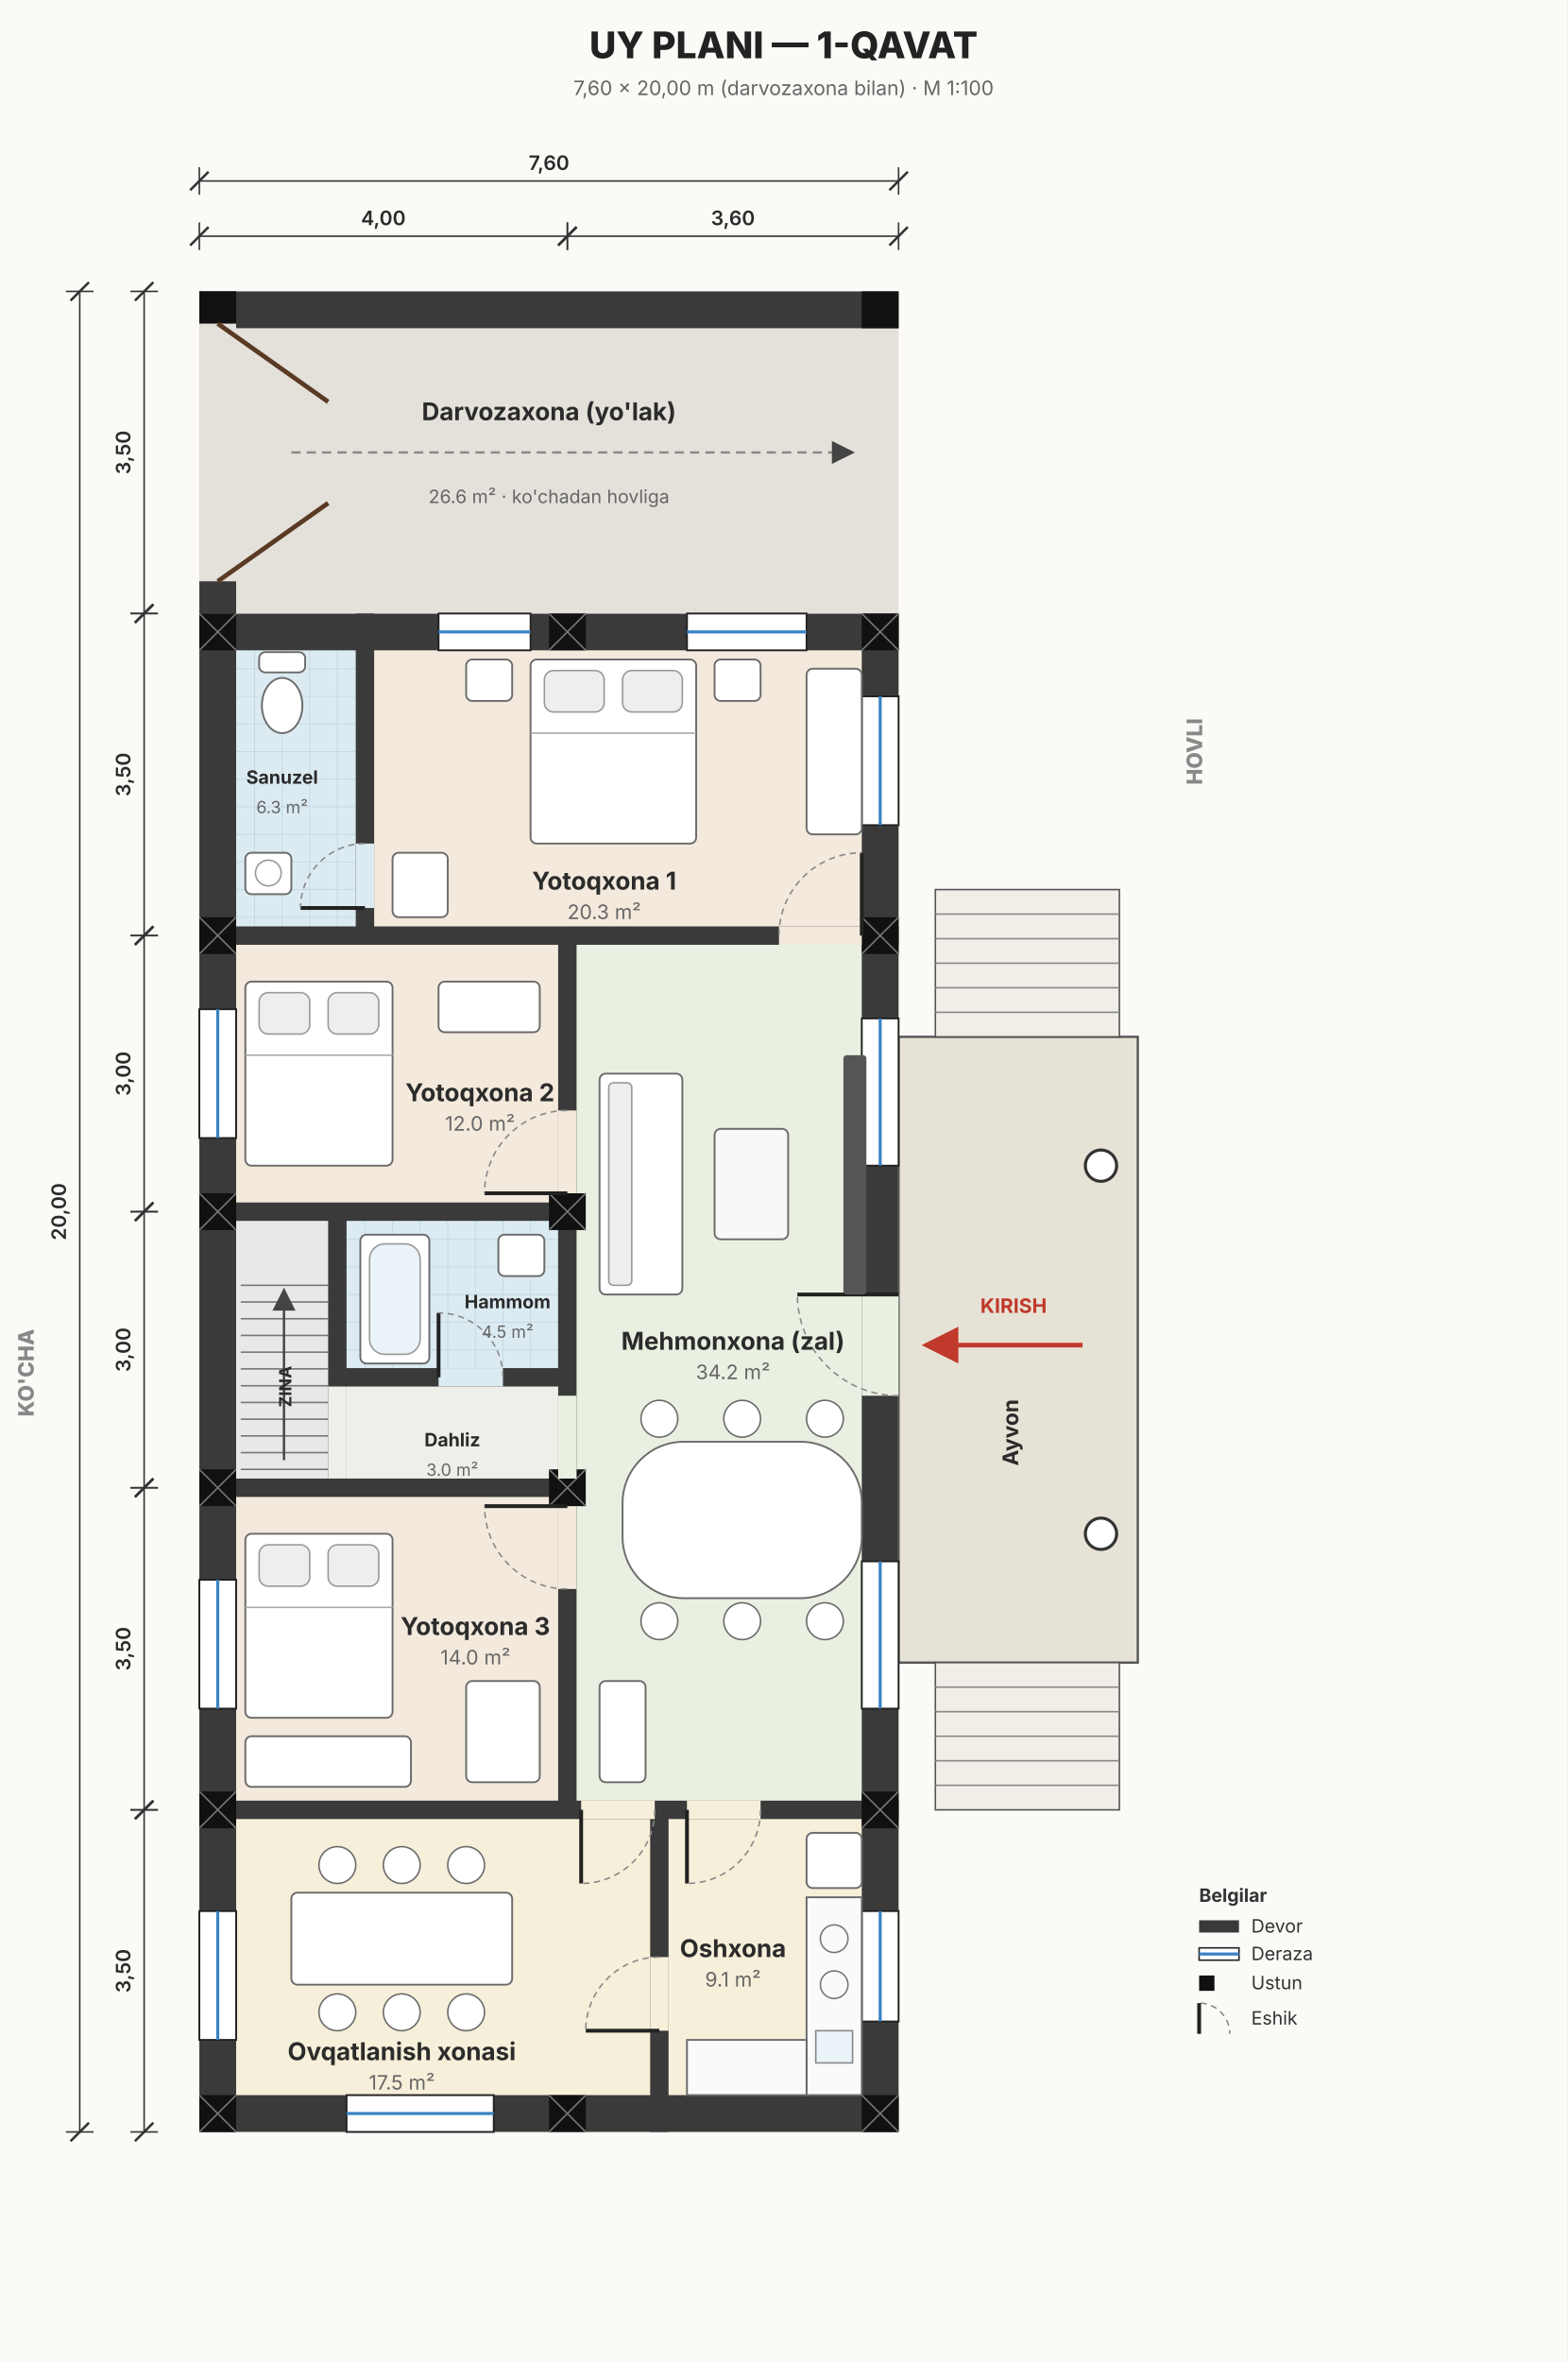
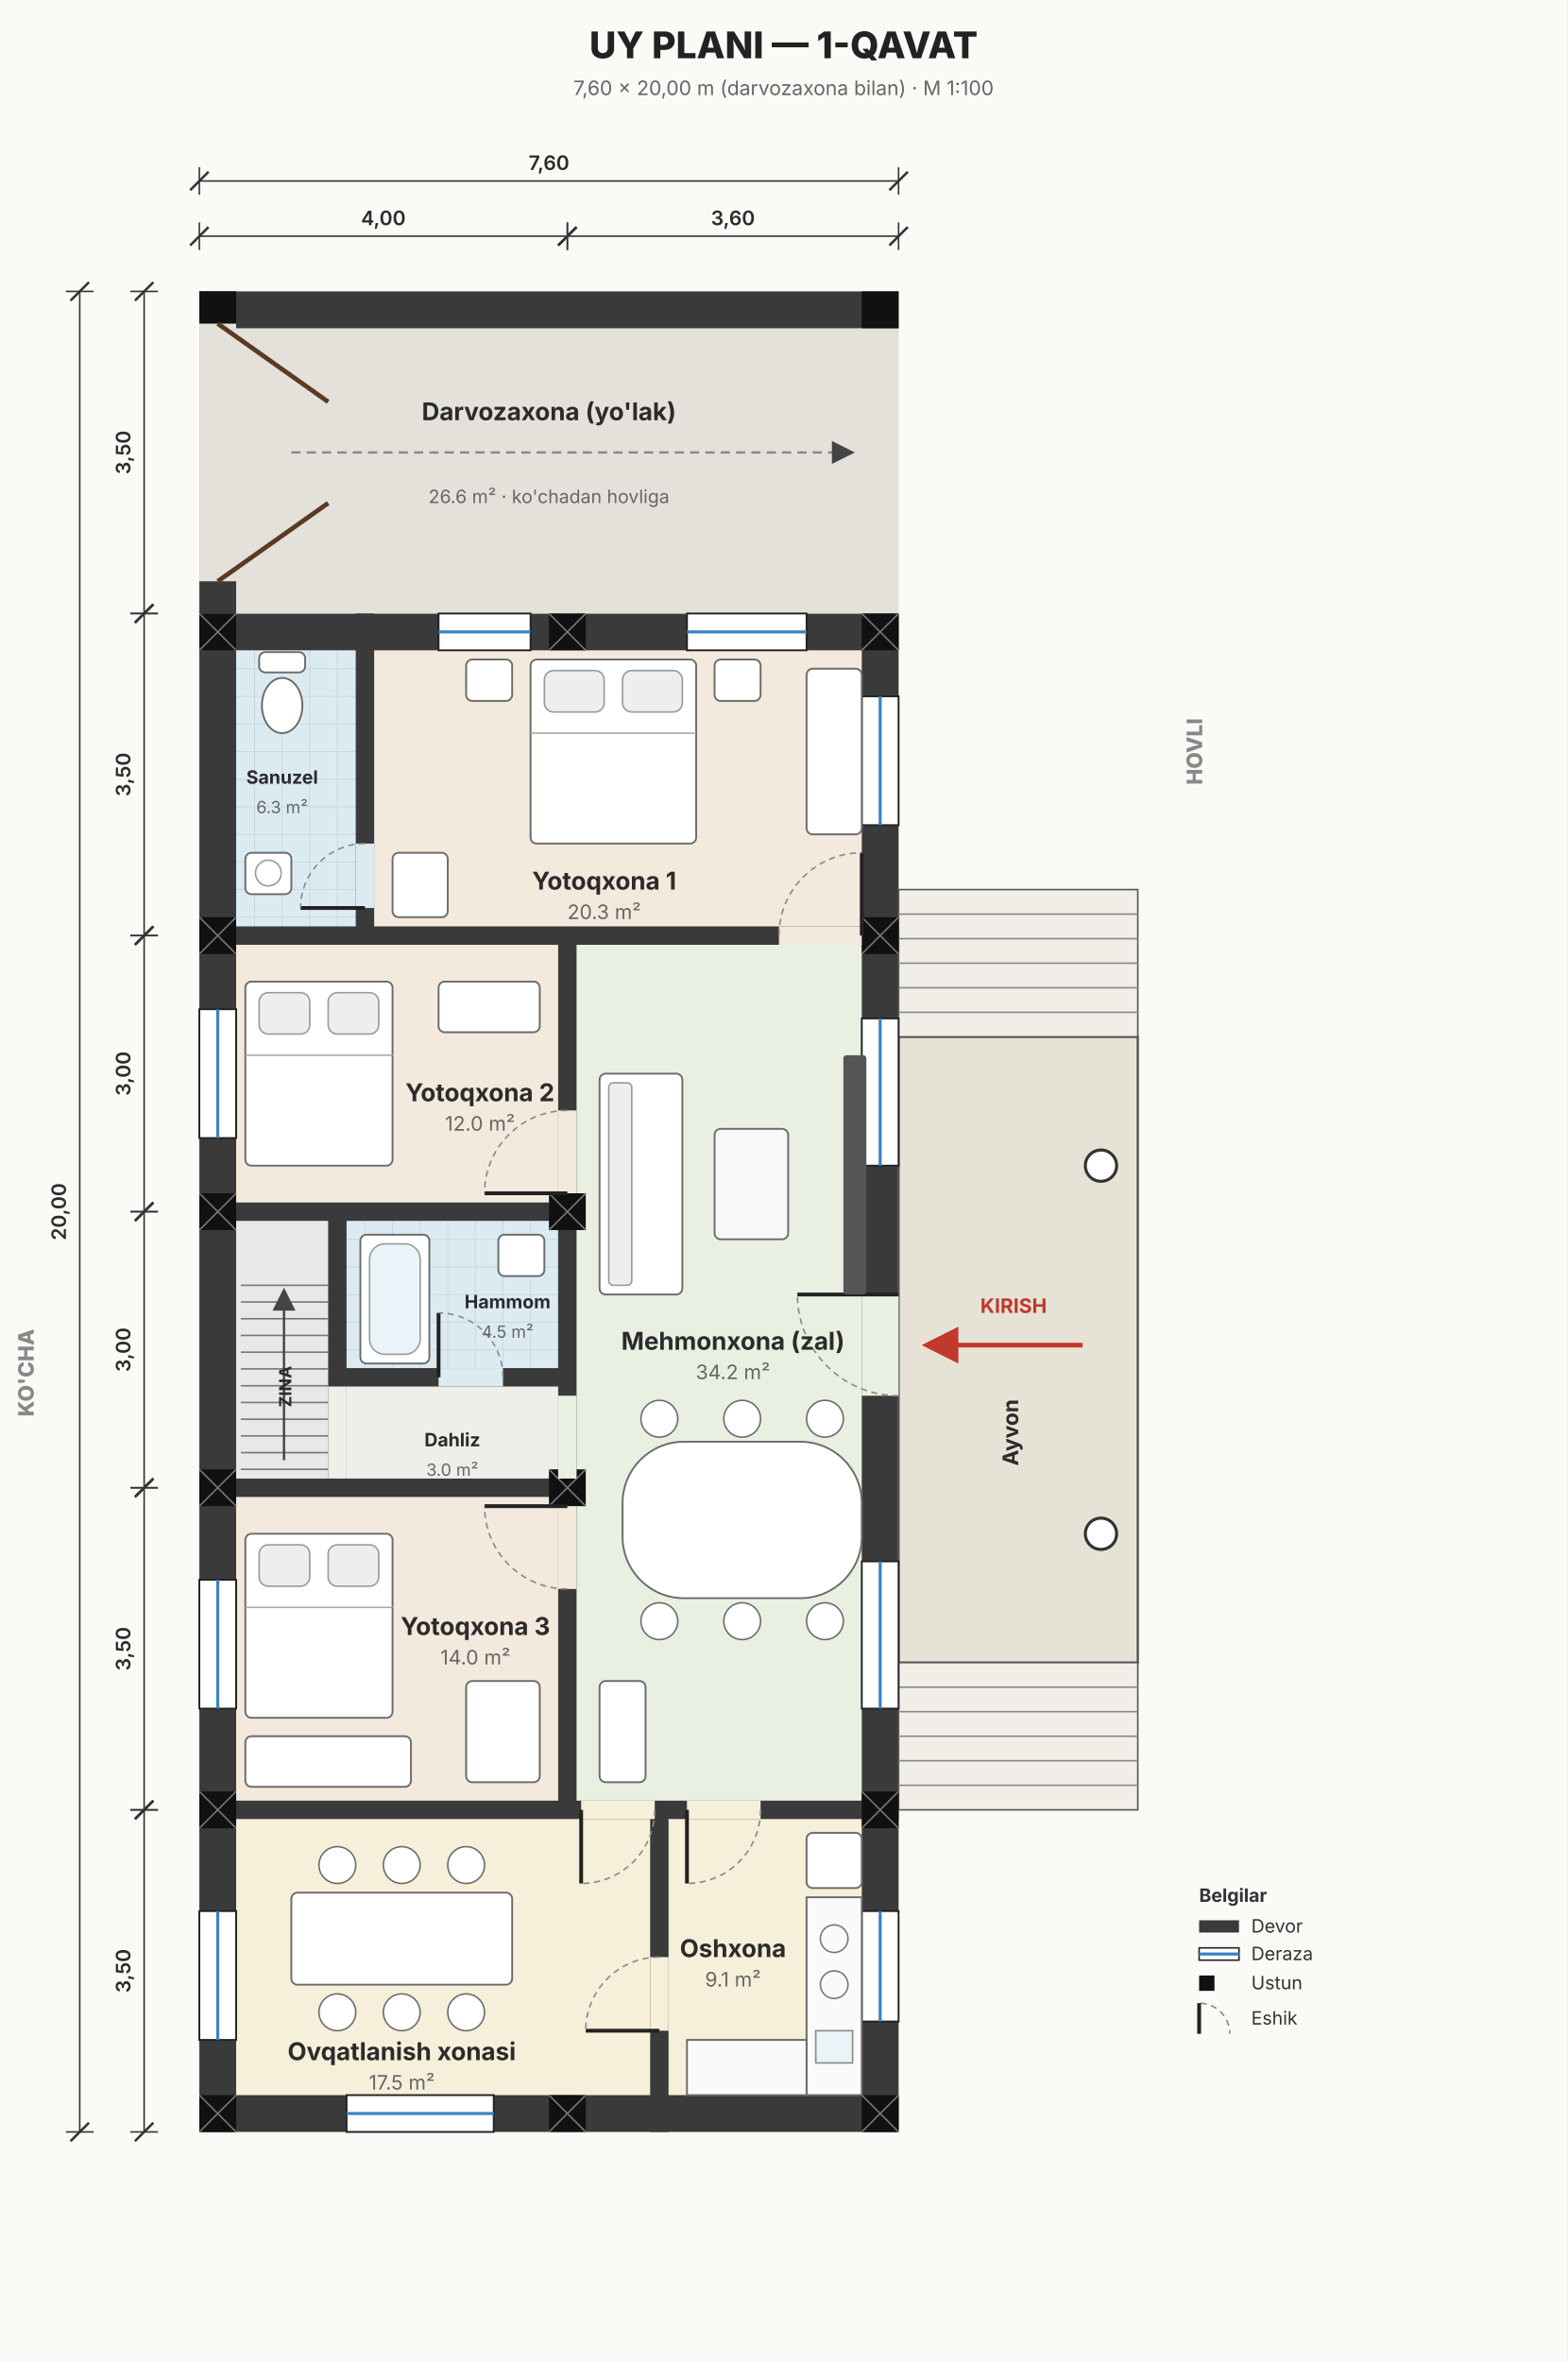
<svg xmlns="http://www.w3.org/2000/svg" width="1022" height="1540" viewBox="0 0 1022 1540" font-family="Inter, Segoe UI, Arial, sans-serif">
  <defs>
    <marker id="arr" markerWidth="10" markerHeight="10" refX="5" refY="5" orient="auto">
      <path d="M0,0 L10,5 L0,10 z" fill="#444" />
    </marker>
    <marker id="arrR" markerWidth="8" markerHeight="8" refX="4" refY="4" orient="auto">
      <path d="M0,0 L8,4 L0,8 z" fill="#c0392b" />
    </marker>
  </defs>
  <rect width="100%" height="100%" fill="#fbfaf7" />
  <text x="511" y="38" font-size="24" font-weight="800" text-anchor="middle" fill="#222">UY PLANI — 1-QAVAT</text>
  <text x="511" y="62" font-size="13" text-anchor="middle" fill="#666">7,60 × 20,00 m (darvozaxona bilan) · M 1:100</text>
  <g transform="translate(0,270)">
    <rect x="238.0" y="130.0" width="348.0" height="210.0" fill="#f3e9dc" />
    <rect x="130.0" y="130.0" width="108.0" height="210.0" fill="#dcebf2" />
    <rect x="130.0" y="340.0" width="240.0" height="180.0" fill="#f3e9dc" />
    <rect x="130.0" y="520.0" width="90.0" height="180.0" fill="#e8e8e8" />
    <rect x="220.0" y="520.0" width="150.0" height="108.0" fill="#dcebf2" />
    <rect x="220.0" y="628.0" width="150.0" height="72.0" fill="#efeee9" />
    <rect x="130.0" y="700.0" width="240.0" height="210.0" fill="#f3e9dc" />
    <rect x="370.0" y="340.0" width="216.0" height="570.0" fill="#e9f0e1" />
    <rect x="130.0" y="910.0" width="300.0" height="210.0" fill="#f6efd9" />
    <rect x="430.0" y="910.0" width="156.0" height="210.0" fill="#f6efd9" />
    <line x1="148.0" y1="130.0" x2="148.0" y2="340.0" stroke="#c4d9e3" stroke-width="0.6" />
    <line x1="166.0" y1="130.0" x2="166.0" y2="340.0" stroke="#c4d9e3" stroke-width="0.6" />
    <line x1="184.0" y1="130.0" x2="184.0" y2="340.0" stroke="#c4d9e3" stroke-width="0.6" />
    <line x1="202.0" y1="130.0" x2="202.0" y2="340.0" stroke="#c4d9e3" stroke-width="0.6" />
    <line x1="220.0" y1="130.0" x2="220.0" y2="340.0" stroke="#c4d9e3" stroke-width="0.6" />
    <line x1="130.0" y1="148.0" x2="238.0" y2="148.0" stroke="#c4d9e3" stroke-width="0.6" />
    <line x1="130.0" y1="166.0" x2="238.0" y2="166.0" stroke="#c4d9e3" stroke-width="0.6" />
    <line x1="130.0" y1="184.0" x2="238.0" y2="184.0" stroke="#c4d9e3" stroke-width="0.6" />
    <line x1="130.0" y1="202.0" x2="238.0" y2="202.0" stroke="#c4d9e3" stroke-width="0.6" />
    <line x1="130.0" y1="220.0" x2="238.0" y2="220.0" stroke="#c4d9e3" stroke-width="0.6" />
    <line x1="130.0" y1="238.0" x2="238.0" y2="238.0" stroke="#c4d9e3" stroke-width="0.6" />
    <line x1="130.0" y1="256.0" x2="238.0" y2="256.0" stroke="#c4d9e3" stroke-width="0.6" />
    <line x1="130.0" y1="274.0" x2="238.0" y2="274.0" stroke="#c4d9e3" stroke-width="0.6" />
    <line x1="130.0" y1="292.0" x2="238.0" y2="292.0" stroke="#c4d9e3" stroke-width="0.6" />
    <line x1="130.0" y1="310.0" x2="238.0" y2="310.0" stroke="#c4d9e3" stroke-width="0.6" />
    <line x1="130.0" y1="328.0" x2="238.0" y2="328.0" stroke="#c4d9e3" stroke-width="0.6" />
    <line x1="238.0" y1="520.0" x2="238.0" y2="628.0" stroke="#c4d9e3" stroke-width="0.6" />
    <line x1="256.0" y1="520.0" x2="256.0" y2="628.0" stroke="#c4d9e3" stroke-width="0.6" />
    <line x1="274.0" y1="520.0" x2="274.0" y2="628.0" stroke="#c4d9e3" stroke-width="0.6" />
    <line x1="292.0" y1="520.0" x2="292.0" y2="628.0" stroke="#c4d9e3" stroke-width="0.6" />
    <line x1="310.0" y1="520.0" x2="310.0" y2="628.0" stroke="#c4d9e3" stroke-width="0.6" />
    <line x1="328.0" y1="520.0" x2="328.0" y2="628.0" stroke="#c4d9e3" stroke-width="0.6" />
    <line x1="346.0" y1="520.0" x2="346.0" y2="628.0" stroke="#c4d9e3" stroke-width="0.6" />
    <line x1="364.0" y1="520.0" x2="364.0" y2="628.0" stroke="#c4d9e3" stroke-width="0.6" />
    <line x1="220.0" y1="538.0" x2="370.0" y2="538.0" stroke="#c4d9e3" stroke-width="0.6" />
    <line x1="220.0" y1="556.0" x2="370.0" y2="556.0" stroke="#c4d9e3" stroke-width="0.6" />
    <line x1="220.0" y1="574.0" x2="370.0" y2="574.0" stroke="#c4d9e3" stroke-width="0.6" />
    <line x1="220.0" y1="592.0" x2="370.0" y2="592.0" stroke="#c4d9e3" stroke-width="0.6" />
    <line x1="220.0" y1="610.0" x2="370.0" y2="610.0" stroke="#c4d9e3" stroke-width="0.6" />
    <line x1="220.0" y1="628.0" x2="370.0" y2="628.0" stroke="#c4d9e3" stroke-width="0.6" />
    <rect x="130.0" y="130.0" width="456.0" height="24.0" fill="#3a3a3a" />
    <rect x="130.0" y="1096.0" width="456.0" height="24.0" fill="#3a3a3a" />
    <rect x="130.0" y="130.0" width="24.0" height="990.0" fill="#3a3a3a" />
    <rect x="562.0" y="130.0" width="24.0" height="990.0" fill="#3a3a3a" />
    <rect x="130.0" y="-80.0" width="456.0" height="210.0" fill="#e4e1da" />
    <rect x="130.0" y="-80.0" width="456.0" height="24.0" fill="#3a3a3a" />
    <rect x="130.0" y="-80.0" width="24.0" height="210.0" fill="#3a3a3a" />
    <rect x="130.0" y="-80.0" width="24.0" height="24.0" fill="#111" />
    <rect x="562.0" y="-80.0" width="24.0" height="24.0" fill="#111" />
    <rect x="130.0" y="-59.0" width="24.0" height="168.0" fill="#e4e1da" />
    <line x1="142.0" y1="-59.0" x2="214.0" y2="-8.0" stroke="#5a3a24" stroke-width="3" />
    <line x1="142.0" y1="109.0" x2="214.0" y2="58.0" stroke="#5a3a24" stroke-width="3" />
    <path d="M190.0,25.0 L550.0,25.0" stroke="#888" stroke-width="1.5" stroke-dasharray="6 4" marker-end="url(#arr)" />
    <text x="358.0" y="4.0" font-size="16" font-weight="700" fill="#2b2b2b" text-anchor="middle">Darvozaxona (yo'lak)</text>
    <text x="358.0" y="58.0" font-size="12" font-weight="400" fill="#666" text-anchor="middle">26.6 m² · ko'chadan hovliga</text>
    <rect x="586.0" y="406.0" width="156.0" height="408.0" fill="#e7e2d6" stroke="#555" stroke-width="1.5" />
    <circle cx="718.0" cy="490.0" r="10.2" fill="#fff" stroke="#333" stroke-width="2" />
    <circle cx="718.0" cy="730.0" r="10.2" fill="#fff" stroke="#333" stroke-width="2" />
-     <rect x="610.0" y="310.0" width="120.0" height="96.0" fill="#f1eee8" stroke="#555" stroke-width="1" />
-     <line x1="610.0" y1="326.0" x2="730.0" y2="326.0" stroke="#888" stroke-width="1" />
-     <line x1="610.0" y1="342.0" x2="730.0" y2="342.0" stroke="#888" stroke-width="1" />
-     <line x1="610.0" y1="358.0" x2="730.0" y2="358.0" stroke="#888" stroke-width="1" />
-     <line x1="610.0" y1="374.0" x2="730.0" y2="374.0" stroke="#888" stroke-width="1" />
-     <line x1="610.0" y1="390.0" x2="730.0" y2="390.0" stroke="#888" stroke-width="1" />
-     <rect x="610.0" y="814.0" width="120.0" height="96.0" fill="#f1eee8" stroke="#555" stroke-width="1" />
-     <line x1="610.0" y1="830.0" x2="730.0" y2="830.0" stroke="#888" stroke-width="1" />
-     <line x1="610.0" y1="846.0" x2="730.0" y2="846.0" stroke="#888" stroke-width="1" />
-     <line x1="610.0" y1="862.0" x2="730.0" y2="862.0" stroke="#888" stroke-width="1" />
-     <line x1="610.0" y1="878.0" x2="730.0" y2="878.0" stroke="#888" stroke-width="1" />
-     <line x1="610.0" y1="894.0" x2="730.0" y2="894.0" stroke="#888" stroke-width="1" />
+     <rect x="586.0" y="310.0" width="156.0" height="96.0" fill="#f1eee8" stroke="#555" stroke-width="1" />
+     <line x1="586.0" y1="326.0" x2="742.0" y2="326.0" stroke="#888" stroke-width="1" />
+     <line x1="586.0" y1="342.0" x2="742.0" y2="342.0" stroke="#888" stroke-width="1" />
+     <line x1="586.0" y1="358.0" x2="742.0" y2="358.0" stroke="#888" stroke-width="1" />
+     <line x1="586.0" y1="374.0" x2="742.0" y2="374.0" stroke="#888" stroke-width="1" />
+     <line x1="586.0" y1="390.0" x2="742.0" y2="390.0" stroke="#888" stroke-width="1" />
+     <rect x="586.0" y="814.0" width="156.0" height="96.0" fill="#f1eee8" stroke="#555" stroke-width="1" />
+     <line x1="586.0" y1="830.0" x2="742.0" y2="830.0" stroke="#888" stroke-width="1" />
+     <line x1="586.0" y1="846.0" x2="742.0" y2="846.0" stroke="#888" stroke-width="1" />
+     <line x1="586.0" y1="862.0" x2="742.0" y2="862.0" stroke="#888" stroke-width="1" />
+     <line x1="586.0" y1="878.0" x2="742.0" y2="878.0" stroke="#888" stroke-width="1" />
+     <line x1="586.0" y1="894.0" x2="742.0" y2="894.0" stroke="#888" stroke-width="1" />
    <text x="664.0" y="664.0" font-size="14" font-weight="700" fill="#2b2b2b" text-anchor="middle" transform="rotate(-90 664.0 664.0)">Ayvon</text>
    <text x="22.0" y="625.0" font-size="14" font-weight="800" fill="#888" text-anchor="middle" transform="rotate(-90 22.0 625.0)">KO'CHA</text>
    <text x="784.0" y="220.0" font-size="14" font-weight="800" fill="#888" text-anchor="middle" transform="rotate(-90 784.0 220.0)">HOVLI</text>
    <rect x="130.0" y="334.0" width="456.0" height="12.0" fill="#3a3a3a" />
    <rect x="130.0" y="514.0" width="240.0" height="12.0" fill="#3a3a3a" />
    <rect x="220.0" y="622.0" width="150.0" height="12.0" fill="#3a3a3a" />
    <rect x="130.0" y="694.0" width="240.0" height="12.0" fill="#3a3a3a" />
    <rect x="130.0" y="904.0" width="456.0" height="12.0" fill="#3a3a3a" />
    <rect x="232.0" y="130.0" width="12.0" height="210.0" fill="#3a3a3a" />
    <rect x="364.0" y="340.0" width="12.0" height="570.0" fill="#3a3a3a" />
    <rect x="214.0" y="520.0" width="12.0" height="180.0" fill="#3a3a3a" />
    <rect x="424.0" y="910.0" width="12.0" height="210.0" fill="#3a3a3a" />
    <rect x="130.0" y="130.0" width="24.0" height="24.0" fill="#111" />
    <line x1="130.0" y1="130.0" x2="154.0" y2="154.0" stroke="#777" stroke-width="1" />
    <line x1="154.0" y1="130.0" x2="130.0" y2="154.0" stroke="#777" stroke-width="1" />
    <rect x="358.0" y="130.0" width="24.0" height="24.0" fill="#111" />
    <line x1="358.0" y1="130.0" x2="382.0" y2="154.0" stroke="#777" stroke-width="1" />
    <line x1="382.0" y1="130.0" x2="358.0" y2="154.0" stroke="#777" stroke-width="1" />
    <rect x="562.0" y="130.0" width="24.0" height="24.0" fill="#111" />
    <line x1="562.0" y1="130.0" x2="586.0" y2="154.0" stroke="#777" stroke-width="1" />
    <line x1="586.0" y1="130.0" x2="562.0" y2="154.0" stroke="#777" stroke-width="1" />
    <rect x="130.0" y="328.0" width="24.0" height="24.0" fill="#111" />
    <line x1="130.0" y1="328.0" x2="154.0" y2="352.0" stroke="#777" stroke-width="1" />
    <line x1="154.0" y1="328.0" x2="130.0" y2="352.0" stroke="#777" stroke-width="1" />
    <rect x="562.0" y="328.0" width="24.0" height="24.0" fill="#111" />
    <line x1="562.0" y1="328.0" x2="586.0" y2="352.0" stroke="#777" stroke-width="1" />
    <line x1="586.0" y1="328.0" x2="562.0" y2="352.0" stroke="#777" stroke-width="1" />
    <rect x="130.0" y="508.0" width="24.0" height="24.0" fill="#111" />
    <line x1="130.0" y1="508.0" x2="154.0" y2="532.0" stroke="#777" stroke-width="1" />
    <line x1="154.0" y1="508.0" x2="130.0" y2="532.0" stroke="#777" stroke-width="1" />
    <rect x="358.0" y="508.0" width="24.0" height="24.0" fill="#111" />
    <line x1="358.0" y1="508.0" x2="382.0" y2="532.0" stroke="#777" stroke-width="1" />
    <line x1="382.0" y1="508.0" x2="358.0" y2="532.0" stroke="#777" stroke-width="1" />
    <rect x="130.0" y="688.0" width="24.0" height="24.0" fill="#111" />
    <line x1="130.0" y1="688.0" x2="154.0" y2="712.0" stroke="#777" stroke-width="1" />
    <line x1="154.0" y1="688.0" x2="130.0" y2="712.0" stroke="#777" stroke-width="1" />
    <rect x="358.0" y="688.0" width="24.0" height="24.0" fill="#111" />
    <line x1="358.0" y1="688.0" x2="382.0" y2="712.0" stroke="#777" stroke-width="1" />
    <line x1="382.0" y1="688.0" x2="358.0" y2="712.0" stroke="#777" stroke-width="1" />
    <rect x="130.0" y="898.0" width="24.0" height="24.0" fill="#111" />
    <line x1="130.0" y1="898.0" x2="154.0" y2="922.0" stroke="#777" stroke-width="1" />
    <line x1="154.0" y1="898.0" x2="130.0" y2="922.0" stroke="#777" stroke-width="1" />
    <rect x="562.0" y="898.0" width="24.0" height="24.0" fill="#111" />
    <line x1="562.0" y1="898.0" x2="586.0" y2="922.0" stroke="#777" stroke-width="1" />
    <line x1="586.0" y1="898.0" x2="562.0" y2="922.0" stroke="#777" stroke-width="1" />
    <rect x="130.0" y="1096.0" width="24.0" height="24.0" fill="#111" />
    <line x1="130.0" y1="1096.0" x2="154.0" y2="1120.0" stroke="#777" stroke-width="1" />
    <line x1="154.0" y1="1096.0" x2="130.0" y2="1120.0" stroke="#777" stroke-width="1" />
    <rect x="358.0" y="1096.0" width="24.0" height="24.0" fill="#111" />
    <line x1="358.0" y1="1096.0" x2="382.0" y2="1120.0" stroke="#777" stroke-width="1" />
    <line x1="382.0" y1="1096.0" x2="358.0" y2="1120.0" stroke="#777" stroke-width="1" />
    <rect x="562.0" y="1096.0" width="24.0" height="24.0" fill="#111" />
    <line x1="562.0" y1="1096.0" x2="586.0" y2="1120.0" stroke="#777" stroke-width="1" />
    <line x1="586.0" y1="1096.0" x2="562.0" y2="1120.0" stroke="#777" stroke-width="1" />
    <rect x="508.0" y="334.0" width="54.0" height="12.0" fill="#f3e9dc" />
    <line x1="562.0" y1="340.0" x2="562.0" y2="286.0" stroke="#222" stroke-width="2.5" />
    <path d="M508.0,340.0 A54.0,54.0 0 0 1 562.0,286.0" fill="none" stroke="#888" stroke-width="1" stroke-dasharray="4 3" />
    <rect x="232.0" y="280.0" width="12.0" height="42.0" fill="#dcebf2" />
    <line x1="238.0" y1="322.0" x2="196.0" y2="322.0" stroke="#222" stroke-width="2.5" />
    <path d="M238.0,280.0 A42.0,42.0 0 0 0 196.0,322.0" fill="none" stroke="#888" stroke-width="1" stroke-dasharray="4 3" />
    <rect x="364.0" y="454.0" width="12.0" height="54.0" fill="#f3e9dc" />
    <line x1="370.0" y1="508.0" x2="316.0" y2="508.0" stroke="#222" stroke-width="2.5" />
    <path d="M370.0,454.0 A54.0,54.0 0 0 0 316.0,508.0" fill="none" stroke="#888" stroke-width="1" stroke-dasharray="4 3" />
    <rect x="286.0" y="622.0" width="42.0" height="12.0" fill="#dcebf2" />
    <line x1="286.0" y1="628.0" x2="286.0" y2="586.0" stroke="#222" stroke-width="2.5" />
    <path d="M328.0,628.0 A42.0,42.0 0 0 0 286.0,586.0" fill="none" stroke="#888" stroke-width="1" stroke-dasharray="4 3" />
    <rect x="364.0" y="712.0" width="12.0" height="54.0" fill="#f3e9dc" />
    <line x1="370.0" y1="712.0" x2="316.0" y2="712.0" stroke="#222" stroke-width="2.5" />
    <path d="M370.0,766.0 A54.0,54.0 0 0 1 316.0,712.0" fill="none" stroke="#888" stroke-width="1" stroke-dasharray="4 3" />
    <rect x="379.0" y="904.0" width="48.0" height="12.0" fill="#f6efd9" />
    <line x1="379.0" y1="910.0" x2="379.0" y2="958.0" stroke="#222" stroke-width="2.5" />
    <path d="M427.0,910.0 A48.0,48.0 0 0 1 379.0,958.0" fill="none" stroke="#888" stroke-width="1" stroke-dasharray="4 3" />
    <rect x="448.0" y="904.0" width="48.0" height="12.0" fill="#f6efd9" />
    <line x1="448.0" y1="910.0" x2="448.0" y2="958.0" stroke="#222" stroke-width="2.5" />
    <path d="M496.0,910.0 A48.0,48.0 0 0 1 448.0,958.0" fill="none" stroke="#888" stroke-width="1" stroke-dasharray="4 3" />
    <rect x="424.0" y="1006.0" width="12.0" height="48.0" fill="#f6efd9" />
    <line x1="430.0" y1="1054.0" x2="382.0" y2="1054.0" stroke="#222" stroke-width="2.5" />
    <path d="M430.0,1006.0 A48.0,48.0 0 0 0 382.0,1054.0" fill="none" stroke="#888" stroke-width="1" stroke-dasharray="4 3" />
    <rect x="364.0" y="640.0" width="12.0" height="54.0" fill="#e9f0e1" />
    <rect x="214.0" y="634.0" width="12.0" height="60.0" fill="#efeee9" />
    <rect x="562.0" y="574.0" width="24.0" height="66.0" fill="#e9f0e1" />
    <line x1="586.0" y1="574.0" x2="520.0" y2="574.0" stroke="#222" stroke-width="2.5" />
    <path d="M586.0,640.0 A66.0,66.0 0 0 1 520.0,574.0" fill="none" stroke="#888" stroke-width="1" stroke-dasharray="4 3" />
    <rect x="286.0" y="130.0" width="60.0" height="24.0" fill="#ffffff" stroke="#222" stroke-width="1.2" />
    <line x1="286.0" y1="142.0" x2="346.0" y2="142.0" stroke="#3b82c4" stroke-width="2" />
    <rect x="448.0" y="130.0" width="78.0" height="24.0" fill="#ffffff" stroke="#222" stroke-width="1.2" />
    <line x1="448.0" y1="142.0" x2="526.0" y2="142.0" stroke="#3b82c4" stroke-width="2" />
    <rect x="562.0" y="184.0" width="24.0" height="84.0" fill="#ffffff" stroke="#222" stroke-width="1.2" />
    <line x1="574.0" y1="184.0" x2="574.0" y2="268.0" stroke="#3b82c4" stroke-width="2" />
    <rect x="130.0" y="388.0" width="24.0" height="84.0" fill="#ffffff" stroke="#222" stroke-width="1.2" />
    <line x1="142.0" y1="388.0" x2="142.0" y2="472.0" stroke="#3b82c4" stroke-width="2" />
    <rect x="562.0" y="394.0" width="24.0" height="96.0" fill="#ffffff" stroke="#222" stroke-width="1.2" />
    <line x1="574.0" y1="394.0" x2="574.0" y2="490.0" stroke="#3b82c4" stroke-width="2" />
    <rect x="562.0" y="748.0" width="24.0" height="96.0" fill="#ffffff" stroke="#222" stroke-width="1.2" />
    <line x1="574.0" y1="748.0" x2="574.0" y2="844.0" stroke="#3b82c4" stroke-width="2" />
    <rect x="130.0" y="760.0" width="24.0" height="84.0" fill="#ffffff" stroke="#222" stroke-width="1.2" />
    <line x1="142.0" y1="760.0" x2="142.0" y2="844.0" stroke="#3b82c4" stroke-width="2" />
    <rect x="130.0" y="976.0" width="24.0" height="84.0" fill="#ffffff" stroke="#222" stroke-width="1.2" />
    <line x1="142.0" y1="976.0" x2="142.0" y2="1060.0" stroke="#3b82c4" stroke-width="2" />
    <rect x="562.0" y="976.0" width="24.0" height="72.0" fill="#ffffff" stroke="#222" stroke-width="1.2" />
    <line x1="574.0" y1="976.0" x2="574.0" y2="1048.0" stroke="#3b82c4" stroke-width="2" />
    <rect x="226.0" y="1096.0" width="96.0" height="24.0" fill="#ffffff" stroke="#222" stroke-width="1.2" />
    <line x1="226.0" y1="1108.0" x2="322.0" y2="1108.0" stroke="#3b82c4" stroke-width="2" />
    <rect x="346.0" y="160.0" width="108.0" height="120.0" fill="#ffffff" stroke="#6b6b6b" stroke-width="1.2" rx="4" />
    <rect x="355.0" y="167.2" width="39.0" height="27.0" fill="#eee" stroke="#999" stroke-width="1" rx="6" />
    <rect x="406.0" y="167.2" width="39.0" height="27.0" fill="#eee" stroke="#999" stroke-width="1" rx="6" />
    <line x1="346.0" y1="208.0" x2="454.0" y2="208.0" stroke="#aaa" stroke-width="1" />
    <rect x="304.0" y="160.0" width="30.0" height="27.0" fill="#ffffff" stroke="#6b6b6b" stroke-width="1.2" rx="4" />
    <rect x="466.0" y="160.0" width="30.0" height="27.0" fill="#ffffff" stroke="#6b6b6b" stroke-width="1.2" rx="4" />
    <rect x="256.0" y="286.0" width="36.0" height="42.0" fill="#ffffff" stroke="#6b6b6b" stroke-width="1.2" rx="4" />
    <rect x="526.0" y="166.0" width="36.0" height="108.0" fill="#ffffff" stroke="#6b6b6b" stroke-width="1.2" rx="4" />
    <ellipse cx="184.0" cy="190.0" rx="13.2" ry="18.0" fill="#fff" stroke="#6b6b6b" stroke-width="1.2" />
    <rect x="169.0" y="155.2" width="30.0" height="13.2" fill="#ffffff" stroke="#6b6b6b" stroke-width="1.2" rx="4" />
    <rect x="160.0" y="286.0" width="30.0" height="27.0" fill="#ffffff" stroke="#6b6b6b" stroke-width="1.2" rx="4" />
    <circle cx="175.0" cy="299.2" r="8.4" fill="none" stroke="#999" />
    <rect x="160.0" y="370.0" width="96.0" height="120.0" fill="#ffffff" stroke="#6b6b6b" stroke-width="1.2" rx="4" />
    <rect x="169.0" y="377.2" width="33.0" height="27.0" fill="#eee" stroke="#999" stroke-width="1" rx="6" />
    <rect x="214.0" y="377.2" width="33.0" height="27.0" fill="#eee" stroke="#999" stroke-width="1" rx="6" />
    <line x1="160.0" y1="418.0" x2="256.0" y2="418.0" stroke="#aaa" stroke-width="1" />
    <rect x="286.0" y="370.0" width="66.0" height="33.0" fill="#ffffff" stroke="#6b6b6b" stroke-width="1.2" rx="4" />
    <line x1="157.0" y1="568.0" x2="214.0" y2="568.0" stroke="#777" stroke-width="1" />
    <line x1="157.0" y1="578.9" x2="214.0" y2="578.9" stroke="#777" stroke-width="1" />
    <line x1="157.0" y1="589.8" x2="214.0" y2="589.8" stroke="#777" stroke-width="1" />
    <line x1="157.0" y1="600.7" x2="214.0" y2="600.7" stroke="#777" stroke-width="1" />
    <line x1="157.0" y1="611.6" x2="214.0" y2="611.6" stroke="#777" stroke-width="1" />
    <line x1="157.0" y1="622.5" x2="214.0" y2="622.5" stroke="#777" stroke-width="1" />
    <line x1="157.0" y1="633.5" x2="214.0" y2="633.5" stroke="#777" stroke-width="1" />
    <line x1="157.0" y1="644.4" x2="214.0" y2="644.4" stroke="#777" stroke-width="1" />
    <line x1="157.0" y1="655.3" x2="214.0" y2="655.3" stroke="#777" stroke-width="1" />
    <line x1="157.0" y1="666.2" x2="214.0" y2="666.2" stroke="#777" stroke-width="1" />
    <line x1="157.0" y1="677.1" x2="214.0" y2="677.1" stroke="#777" stroke-width="1" />
    <line x1="157.0" y1="688.0" x2="214.0" y2="688.0" stroke="#777" stroke-width="1" />
    <path d="M185.2,682.0 L185.2,577.0" stroke="#444" stroke-width="1.5" marker-end="url(#arr)" />
    <rect x="235.0" y="535.0" width="45.0" height="84.0" fill="#ffffff" stroke="#6b6b6b" stroke-width="1.2" rx="4" />
    <rect x="241.0" y="541.0" width="33.0" height="72.0" fill="#eaf4f8" stroke="#999" stroke-width="1" rx="10" />
    <rect x="325.0" y="535.0" width="30.0" height="27.0" fill="#ffffff" stroke="#6b6b6b" stroke-width="1.2" rx="4" />
    <rect x="160.0" y="730.0" width="96.0" height="120.0" fill="#ffffff" stroke="#6b6b6b" stroke-width="1.2" rx="4" />
    <rect x="169.0" y="737.2" width="33.0" height="27.0" fill="#eee" stroke="#999" stroke-width="1" rx="6" />
    <rect x="214.0" y="737.2" width="33.0" height="27.0" fill="#eee" stroke="#999" stroke-width="1" rx="6" />
    <line x1="160.0" y1="778.0" x2="256.0" y2="778.0" stroke="#aaa" stroke-width="1" />
    <rect x="160.0" y="862.0" width="108.0" height="33.0" fill="#ffffff" stroke="#6b6b6b" stroke-width="1.2" rx="4" />
    <rect x="304.0" y="826.0" width="48.0" height="66.0" fill="#ffffff" stroke="#6b6b6b" stroke-width="1.2" rx="4" />
    <rect x="391.0" y="430.0" width="54.0" height="144.0" fill="#ffffff" stroke="#6b6b6b" stroke-width="1.2" rx="4" />
    <rect x="397.0" y="436.0" width="15.0" height="132.0" fill="#eee" stroke="#999" stroke-width="1" rx="3" />
    <rect x="466.0" y="466.0" width="48.0" height="72.0" fill="#f8f8f8" stroke="#6b6b6b" stroke-width="1.2" rx="4" />
    <rect x="550.0" y="418.0" width="15.0" height="156.0" fill="#555" rx="2" />
    <rect x="406.0" y="670.0" width="156.0" height="102.0" fill="#fff" stroke="#6b6b6b" stroke-width="1.2" rx="40" />
    <circle cx="430.0" cy="655.0" r="12.0" fill="#fff" stroke="#6b6b6b" stroke-width="1" />
    <circle cx="430.0" cy="787.0" r="12.0" fill="#fff" stroke="#6b6b6b" stroke-width="1" />
    <circle cx="484.0" cy="655.0" r="12.0" fill="#fff" stroke="#6b6b6b" stroke-width="1" />
    <circle cx="484.0" cy="787.0" r="12.0" fill="#fff" stroke="#6b6b6b" stroke-width="1" />
    <circle cx="538.0" cy="655.0" r="12.0" fill="#fff" stroke="#6b6b6b" stroke-width="1" />
    <circle cx="538.0" cy="787.0" r="12.0" fill="#fff" stroke="#6b6b6b" stroke-width="1" />
    <rect x="391.0" y="826.0" width="30.0" height="66.0" fill="#ffffff" stroke="#6b6b6b" stroke-width="1.2" rx="4" />
    <rect x="190.0" y="964.0" width="144.0" height="60.0" fill="#ffffff" stroke="#6b6b6b" stroke-width="1.2" rx="4" />
    <circle cx="220.0" cy="946.0" r="12.0" fill="#fff" stroke="#6b6b6b" stroke-width="1" />
    <circle cx="220.0" cy="1042.0" r="12.0" fill="#fff" stroke="#6b6b6b" stroke-width="1" />
    <circle cx="262.0" cy="946.0" r="12.0" fill="#fff" stroke="#6b6b6b" stroke-width="1" />
    <circle cx="262.0" cy="1042.0" r="12.0" fill="#fff" stroke="#6b6b6b" stroke-width="1" />
    <circle cx="304.0" cy="946.0" r="12.0" fill="#fff" stroke="#6b6b6b" stroke-width="1" />
    <circle cx="304.0" cy="1042.0" r="12.0" fill="#fff" stroke="#6b6b6b" stroke-width="1" />
    <rect x="526.0" y="967.0" width="36.0" height="129.0" fill="#fafafa" stroke="#6b6b6b" stroke-width="1.2" />
    <rect x="448.0" y="1060.0" width="78.0" height="36.0" fill="#fafafa" stroke="#6b6b6b" stroke-width="1.2" />
    <circle cx="544.0" cy="994.0" r="9.0" fill="none" stroke="#777" />
    <circle cx="544.0" cy="1024.0" r="9.0" fill="none" stroke="#777" />
    <rect x="532.0" y="1054.0" width="24.0" height="21.0" fill="#eaf4f8" stroke="#888" stroke-width="1" />
    <rect x="526.0" y="925.0" width="36.0" height="36.0" fill="#ffffff" stroke="#6b6b6b" stroke-width="1.2" rx="4" />
    <text x="394.0" y="310.0" font-size="16" font-weight="700" fill="#2b2b2b" text-anchor="middle">Yotoqxona 1</text>
    <text x="394.0" y="329.2" font-size="13" font-weight="400" fill="#666" text-anchor="middle">20.3 m²</text>
    <text x="184.0" y="241.0" font-size="12" font-weight="700" fill="#2b2b2b" text-anchor="middle">Sanuzel</text>
    <text x="184.0" y="260.2" font-size="11" font-weight="400" fill="#666" text-anchor="middle">6.3 m²</text>
    <text x="313.0" y="448.0" font-size="16" font-weight="700" fill="#2b2b2b" text-anchor="middle">Yotoqxona 2</text>
    <text x="313.0" y="467.2" font-size="13" font-weight="400" fill="#666" text-anchor="middle">12.0 m²</text>
    <text x="331.0" y="583.0" font-size="12" font-weight="700" fill="#2b2b2b" text-anchor="middle">Hammom</text>
    <text x="331.0" y="602.2" font-size="11" font-weight="400" fill="#666" text-anchor="middle">4.5 m²</text>
    <text x="295.0" y="673.0" font-size="12" font-weight="700" fill="#2b2b2b" text-anchor="middle">Dahliz</text>
    <text x="295.0" y="692.2" font-size="11" font-weight="400" fill="#666" text-anchor="middle">3.0 m²</text>
    <text x="310.0" y="796.0" font-size="16" font-weight="700" fill="#2b2b2b" text-anchor="middle">Yotoqxona 3</text>
    <text x="310.0" y="815.2" font-size="13" font-weight="400" fill="#666" text-anchor="middle">14.0 m²</text>
    <text x="478.0" y="610.0" font-size="16" font-weight="700" fill="#2b2b2b" text-anchor="middle">Mehmonxona (zal)</text>
    <text x="478.0" y="629.2" font-size="13" font-weight="400" fill="#666" text-anchor="middle">34.2 m²</text>
    <text x="262.0" y="1073.2" font-size="16" font-weight="700" fill="#2b2b2b" text-anchor="middle">Ovqatlanish xonasi</text>
    <text x="262.0" y="1092.4" font-size="13" font-weight="400" fill="#666" text-anchor="middle">17.5 m²</text>
    <text x="478.0" y="1006.0" font-size="16" font-weight="700" fill="#2b2b2b" text-anchor="middle">Oshxona</text>
    <text x="478.0" y="1025.2" font-size="13" font-weight="400" fill="#666" text-anchor="middle">9.1 m²</text>
    <text x="190.0" y="634.0" font-size="11" font-weight="700" fill="#2b2b2b" text-anchor="middle" transform="rotate(-90 190.0 634.0)">ZINA</text>
    <path d="M706.0,607.0 L613.0,607.0" stroke="#c0392b" stroke-width="3" marker-end="url(#arrR)" />
    <text x="661.0" y="586.0" font-size="13" font-weight="700" fill="#c0392b" text-anchor="middle">KIRISH</text>
    <line x1="130.0" y1="-116.0" x2="370.0" y2="-116.0" stroke="#333" stroke-width="1" />
    <line x1="130.0" y1="-125.0" x2="130.0" y2="-107.0" stroke="#333" stroke-width="1" />
    <line x1="124.0" y1="-110.0" x2="136.0" y2="-122.0" stroke="#333" stroke-width="1.6" />
    <line x1="370.0" y1="-125.0" x2="370.0" y2="-107.0" stroke="#333" stroke-width="1" />
    <line x1="364.0" y1="-110.0" x2="376.0" y2="-122.0" stroke="#333" stroke-width="1.6" />
    <text x="250.0" y="-123.2" font-size="13" font-weight="600" fill="#2b2b2b" text-anchor="middle">4,00</text>
    <line x1="370.0" y1="-116.0" x2="586.0" y2="-116.0" stroke="#333" stroke-width="1" />
    <line x1="370.0" y1="-125.0" x2="370.0" y2="-107.0" stroke="#333" stroke-width="1" />
    <line x1="364.0" y1="-110.0" x2="376.0" y2="-122.0" stroke="#333" stroke-width="1.6" />
    <line x1="586.0" y1="-125.0" x2="586.0" y2="-107.0" stroke="#333" stroke-width="1" />
    <line x1="580.0" y1="-110.0" x2="592.0" y2="-122.0" stroke="#333" stroke-width="1.6" />
    <text x="478.0" y="-123.2" font-size="13" font-weight="600" fill="#2b2b2b" text-anchor="middle">3,60</text>
    <line x1="130.0" y1="-152.0" x2="586.0" y2="-152.0" stroke="#333" stroke-width="1" />
    <line x1="130.0" y1="-161.0" x2="130.0" y2="-143.0" stroke="#333" stroke-width="1" />
    <line x1="124.0" y1="-146.0" x2="136.0" y2="-158.0" stroke="#333" stroke-width="1.6" />
    <line x1="586.0" y1="-161.0" x2="586.0" y2="-143.0" stroke="#333" stroke-width="1" />
    <line x1="580.0" y1="-146.0" x2="592.0" y2="-158.0" stroke="#333" stroke-width="1.6" />
    <text x="358.0" y="-159.2" font-size="13" font-weight="600" fill="#2b2b2b" text-anchor="middle">7,60</text>
    <line x1="94.0" y1="-80.0" x2="94.0" y2="130.0" stroke="#333" stroke-width="1" />
    <line x1="85.0" y1="-80.0" x2="103.0" y2="-80.0" stroke="#333" stroke-width="1" />
    <line x1="88.0" y1="-74.0" x2="100.0" y2="-86.0" stroke="#333" stroke-width="1.6" />
    <line x1="85.0" y1="130.0" x2="103.0" y2="130.0" stroke="#333" stroke-width="1" />
    <line x1="88.0" y1="136.0" x2="100.0" y2="124.0" stroke="#333" stroke-width="1.6" />
    <text x="85.0" y="25.0" font-size="13" font-weight="600" fill="#2b2b2b" text-anchor="middle" transform="rotate(-90 85.0 25.0)">3,50</text>
    <line x1="94.0" y1="130.0" x2="94.0" y2="340.0" stroke="#333" stroke-width="1" />
    <line x1="85.0" y1="130.0" x2="103.0" y2="130.0" stroke="#333" stroke-width="1" />
    <line x1="88.0" y1="136.0" x2="100.0" y2="124.0" stroke="#333" stroke-width="1.6" />
    <line x1="85.0" y1="340.0" x2="103.0" y2="340.0" stroke="#333" stroke-width="1" />
    <line x1="88.0" y1="346.0" x2="100.0" y2="334.0" stroke="#333" stroke-width="1.6" />
    <text x="85.0" y="235.0" font-size="13" font-weight="600" fill="#2b2b2b" text-anchor="middle" transform="rotate(-90 85.0 235.0)">3,50</text>
    <line x1="94.0" y1="340.0" x2="94.0" y2="520.0" stroke="#333" stroke-width="1" />
    <line x1="85.0" y1="340.0" x2="103.0" y2="340.0" stroke="#333" stroke-width="1" />
    <line x1="88.0" y1="346.0" x2="100.0" y2="334.0" stroke="#333" stroke-width="1.6" />
    <line x1="85.0" y1="520.0" x2="103.0" y2="520.0" stroke="#333" stroke-width="1" />
    <line x1="88.0" y1="526.0" x2="100.0" y2="514.0" stroke="#333" stroke-width="1.6" />
    <text x="85.0" y="430.0" font-size="13" font-weight="600" fill="#2b2b2b" text-anchor="middle" transform="rotate(-90 85.0 430.0)">3,00</text>
    <line x1="94.0" y1="520.0" x2="94.0" y2="700.0" stroke="#333" stroke-width="1" />
    <line x1="85.0" y1="520.0" x2="103.0" y2="520.0" stroke="#333" stroke-width="1" />
    <line x1="88.0" y1="526.0" x2="100.0" y2="514.0" stroke="#333" stroke-width="1.6" />
    <line x1="85.0" y1="700.0" x2="103.0" y2="700.0" stroke="#333" stroke-width="1" />
    <line x1="88.0" y1="706.0" x2="100.0" y2="694.0" stroke="#333" stroke-width="1.6" />
    <text x="85.0" y="610.0" font-size="13" font-weight="600" fill="#2b2b2b" text-anchor="middle" transform="rotate(-90 85.0 610.0)">3,00</text>
    <line x1="94.0" y1="700.0" x2="94.0" y2="910.0" stroke="#333" stroke-width="1" />
    <line x1="85.0" y1="700.0" x2="103.0" y2="700.0" stroke="#333" stroke-width="1" />
    <line x1="88.0" y1="706.0" x2="100.0" y2="694.0" stroke="#333" stroke-width="1.6" />
    <line x1="85.0" y1="910.0" x2="103.0" y2="910.0" stroke="#333" stroke-width="1" />
    <line x1="88.0" y1="916.0" x2="100.0" y2="904.0" stroke="#333" stroke-width="1.6" />
    <text x="85.0" y="805.0" font-size="13" font-weight="600" fill="#2b2b2b" text-anchor="middle" transform="rotate(-90 85.0 805.0)">3,50</text>
    <line x1="94.0" y1="910.0" x2="94.0" y2="1120.0" stroke="#333" stroke-width="1" />
    <line x1="85.0" y1="910.0" x2="103.0" y2="910.0" stroke="#333" stroke-width="1" />
    <line x1="88.0" y1="916.0" x2="100.0" y2="904.0" stroke="#333" stroke-width="1.6" />
    <line x1="85.0" y1="1120.0" x2="103.0" y2="1120.0" stroke="#333" stroke-width="1" />
    <line x1="88.0" y1="1126.0" x2="100.0" y2="1114.0" stroke="#333" stroke-width="1.6" />
    <text x="85.0" y="1015.0" font-size="13" font-weight="600" fill="#2b2b2b" text-anchor="middle" transform="rotate(-90 85.0 1015.0)">3,50</text>
    <line x1="52.0" y1="-80.0" x2="52.0" y2="1120.0" stroke="#333" stroke-width="1" />
    <line x1="43.0" y1="-80.0" x2="61.0" y2="-80.0" stroke="#333" stroke-width="1" />
    <line x1="46.0" y1="-74.0" x2="58.0" y2="-86.0" stroke="#333" stroke-width="1.6" />
    <line x1="43.0" y1="1120.0" x2="61.0" y2="1120.0" stroke="#333" stroke-width="1" />
    <line x1="46.0" y1="1126.0" x2="58.0" y2="1114.0" stroke="#333" stroke-width="1.6" />
    <text x="43.0" y="520.0" font-size="13" font-weight="600" fill="#2b2b2b" text-anchor="middle" transform="rotate(-90 43.0 520.0)">20,00</text>
    <g transform="translate(782,970)" font-size="12" fill="#333">
      <text font-weight="700">Belgilar</text>
      <rect y="12" width="26" height="8" fill="#3a3a3a" />
      <text x="34" y="20">Devor</text>
      <rect y="30" width="26" height="8" fill="#fff" stroke="#222" />
      <line x1="0" y1="34" x2="26" y2="34" stroke="#3b82c4" stroke-width="2" />
      <text x="34" y="38">Deraza</text>
      <rect y="48" width="10" height="10" fill="#111" />
      <text x="34" y="57">Ustun</text>
      <path d="M0,86 L0,66 A20,20 0 0 1 20,86" fill="none" stroke="#888" stroke-dasharray="4 3" />
      <line x1="0" y1="86" x2="0" y2="66" stroke="#222" stroke-width="2.5" />
      <text x="34" y="80">Eshik</text>
    </g>
  </g>
</svg>
